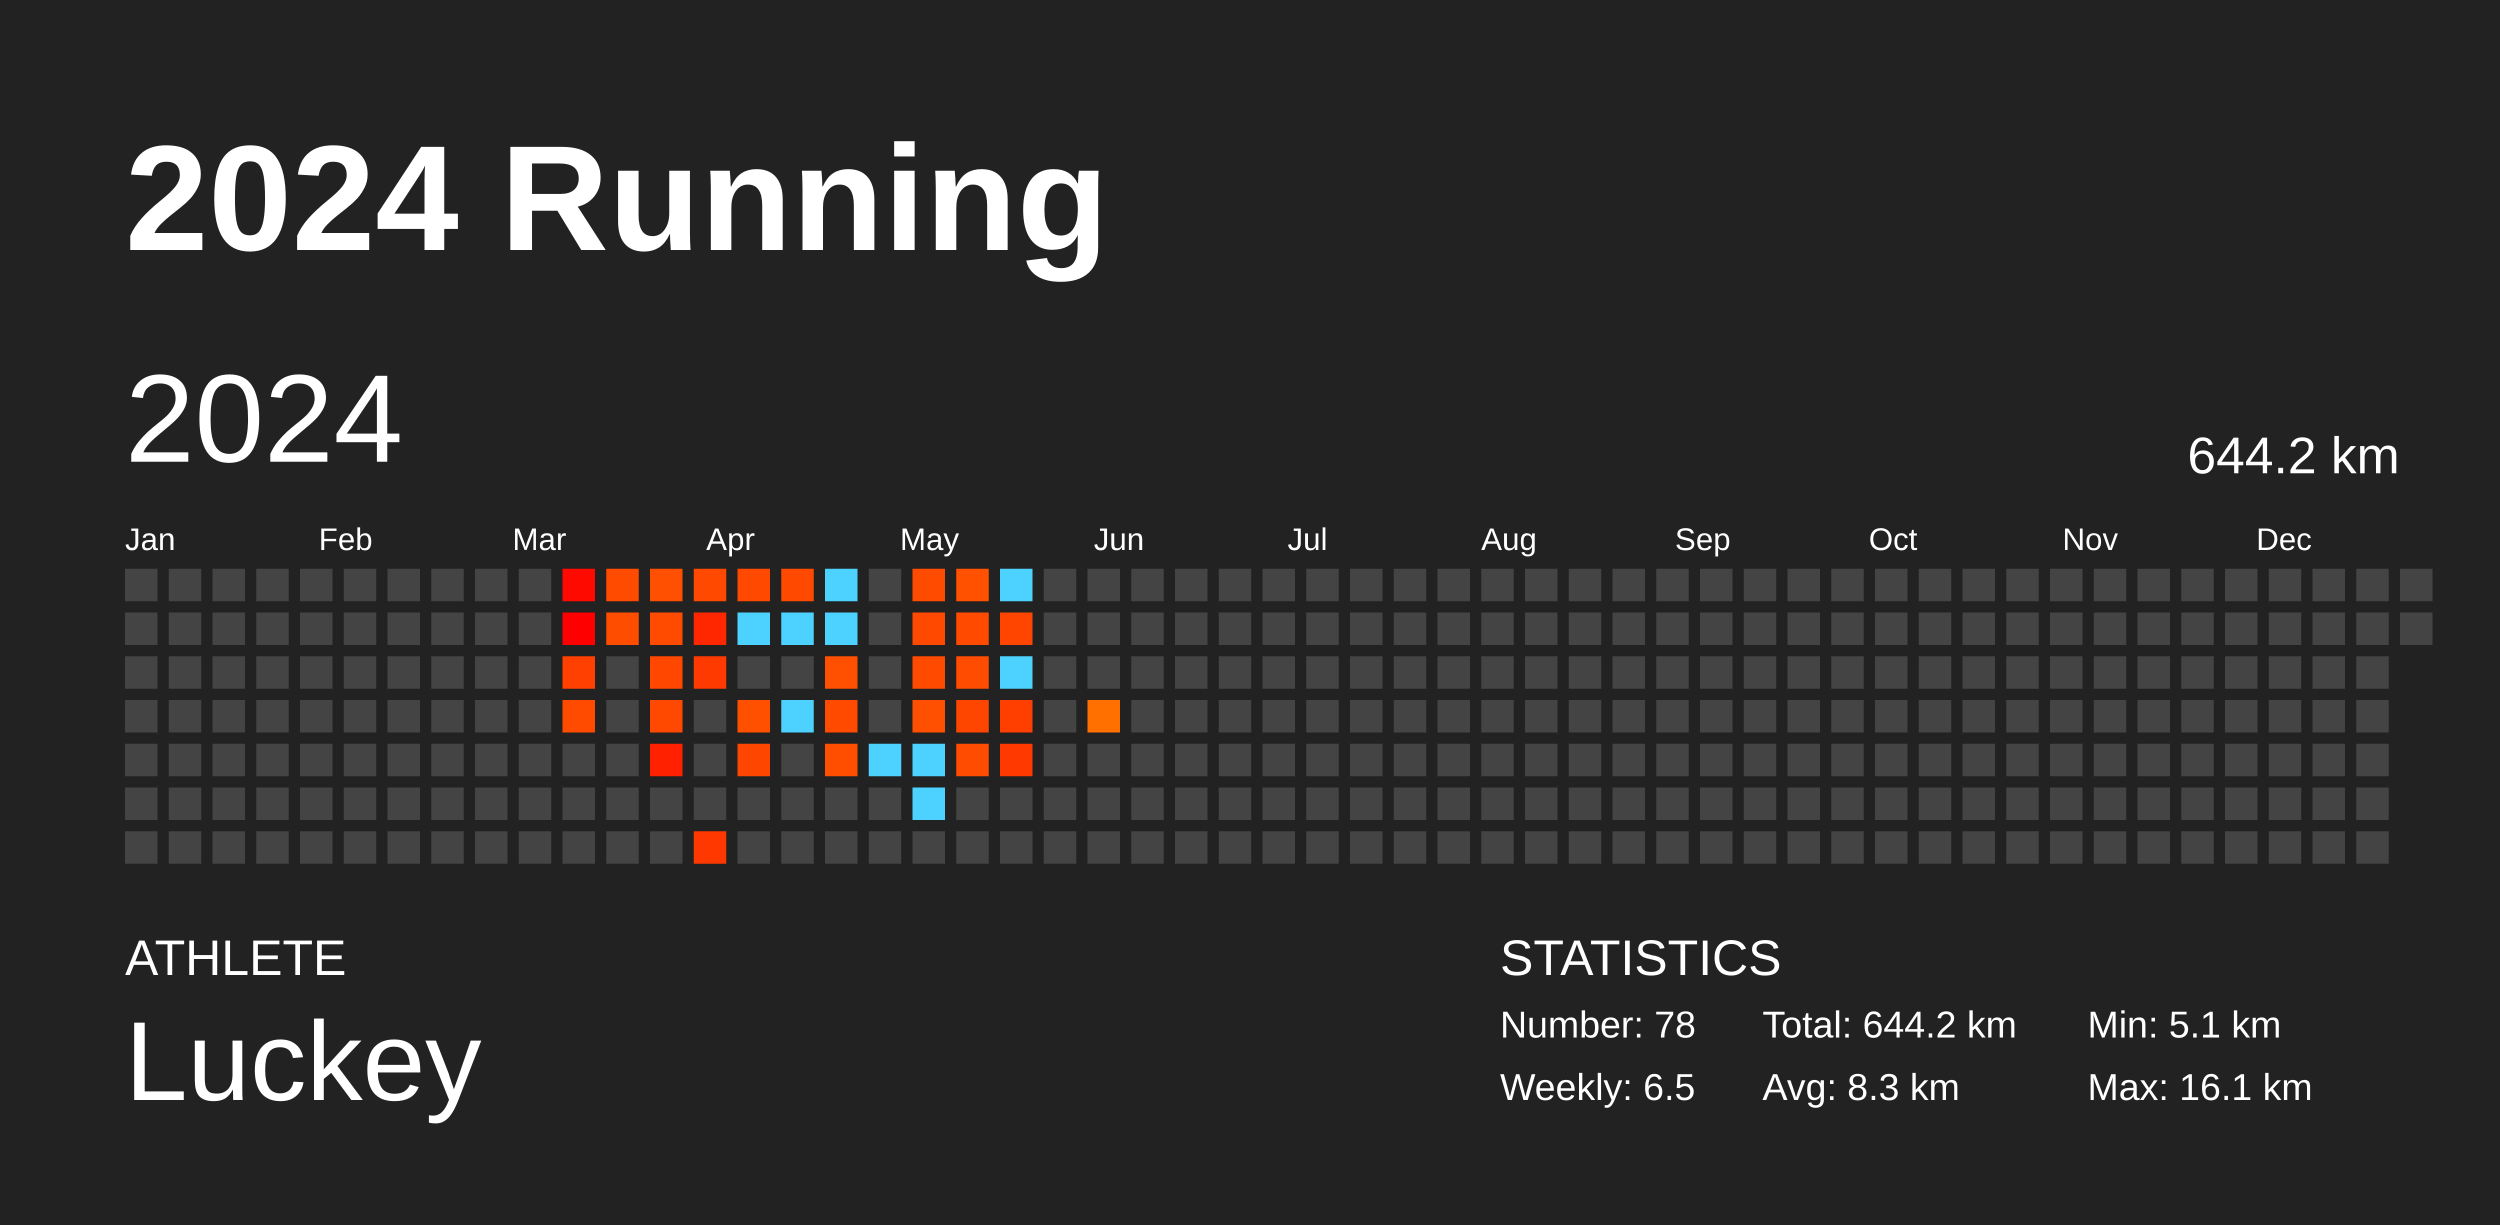
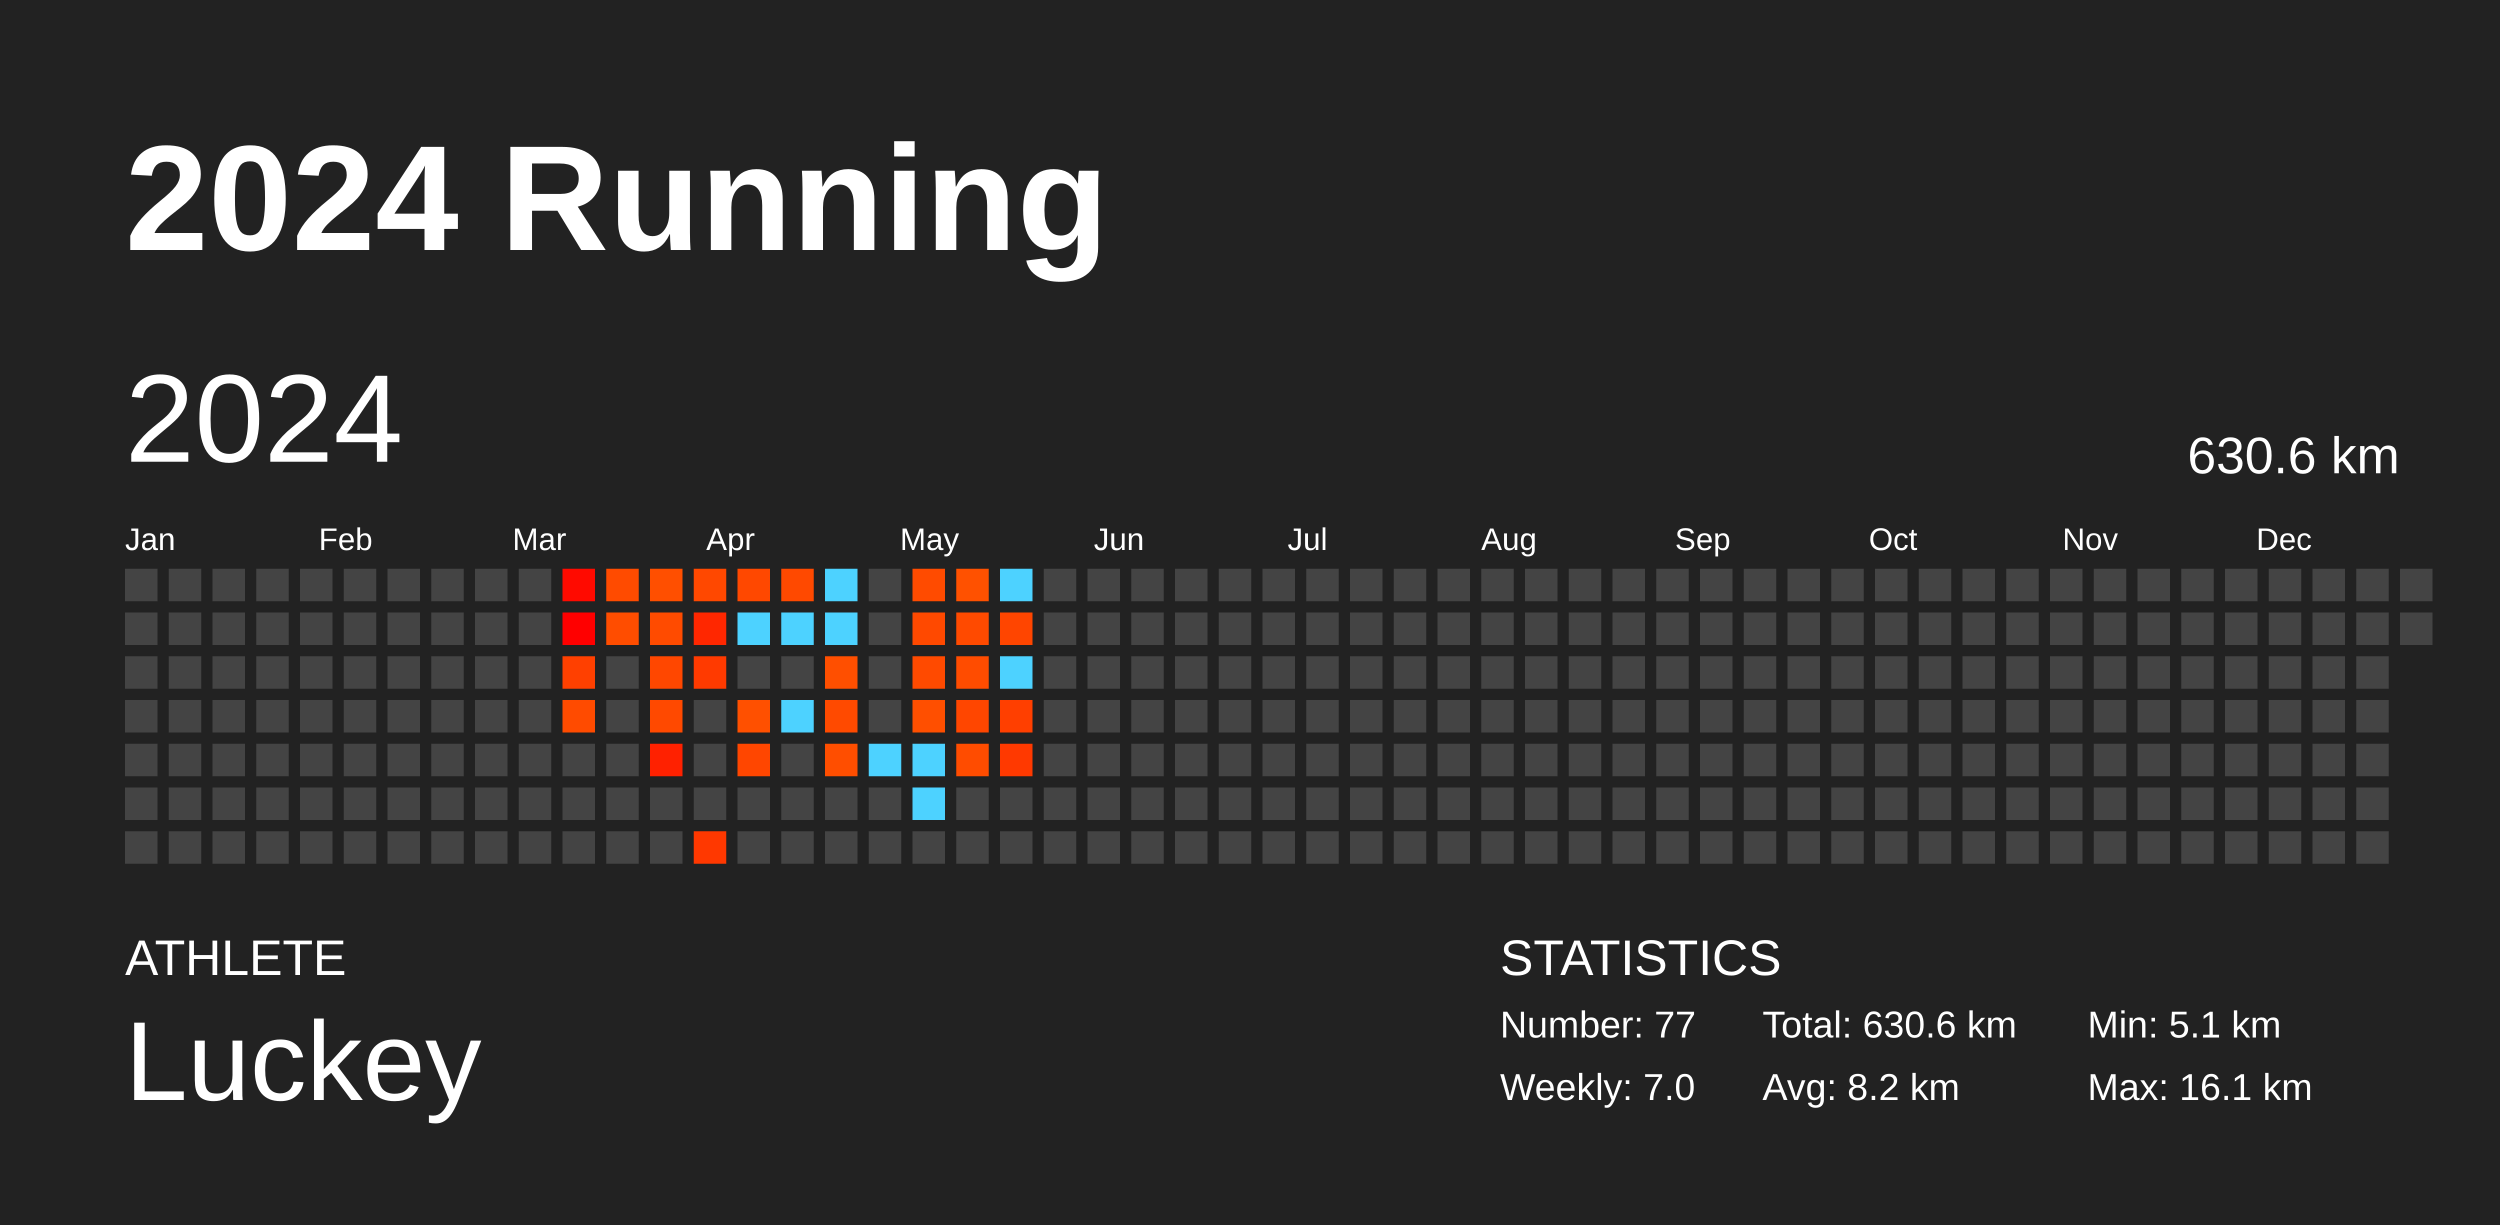
<svg xmlns="http://www.w3.org/2000/svg" baseProfile="full" height="98mm" version="1.1" viewBox="0,0,200,98" width="200mm">
  <defs />
  <rect fill="#222222" height="98" width="200" x="0" y="0" />
  <text fill="#FFFFFF" style="font-size:12px; font-family:Arial; font-weight:bold;" x="10" y="20">2024 Running</text>
  <text fill="#FFFFFF" style="font-size:4px; font-family:Arial" x="10" y="78">ATHLETE</text>
  <text fill="#FFFFFF" style="font-size:9px; font-family:Arial" x="10" y="88">Luckey</text>
  <text fill="#FFFFFF" style="font-size:4px; font-family:Arial" x="120" y="78">STATISTICS</text>
-   <text fill="#FFFFFF" style="font-size:3px; font-family:Arial" x="120" y="83">Number: 78</text>
-   <text fill="#FFFFFF" style="font-size:3px; font-family:Arial" x="120" y="88">Weekly: 6.5</text>
-   <text fill="#FFFFFF" style="font-size:3px; font-family:Arial" x="141" y="83">Total: 644.2 km</text>
-   <text fill="#FFFFFF" style="font-size:3px; font-family:Arial" x="141" y="88">Avg: 8.3 km</text>
+   <text fill="#FFFFFF" style="font-size:3px; font-family:Arial" x="120" y="83">Number: 77</text>
+   <text fill="#FFFFFF" style="font-size:3px; font-family:Arial" x="120" y="88">Weekly: 7.0</text>
+   <text fill="#FFFFFF" style="font-size:3px; font-family:Arial" x="141" y="83">Total: 630.6 km</text>
+   <text fill="#FFFFFF" style="font-size:3px; font-family:Arial" x="141" y="88">Avg: 8.2 km</text>
  <text fill="#FFFFFF" style="font-size:3px; font-family:Arial" x="167" y="83">Min: 5.1 km</text>
  <text fill="#FFFFFF" style="font-size:3px; font-family:Arial" x="167" y="88">Max: 16.1 km</text>
  <text dominant-baseline="hanging" fill="#FFFFFF" style="font-size:10.0px; font-family:Arial;" x="10" y="30">2024</text>
-   <text dominant-baseline="hanging" fill="#FFFFFF" style="font-size:4.125px; font-family:Arial;" x="175" y="35">644.2 km</text>
+   <text dominant-baseline="hanging" fill="#FFFFFF" style="font-size:4.125px; font-family:Arial;" x="175" y="35">630.6 km</text>
  <text fill="#FFFFFF" style="font-size:2.5px; font-family:Arial" x="10.0" y="44">Jan</text>
  <text fill="#FFFFFF" style="font-size:2.5px; font-family:Arial" x="25.5" y="44">Feb</text>
  <text fill="#FFFFFF" style="font-size:2.5px; font-family:Arial" x="41.0" y="44">Mar</text>
  <text fill="#FFFFFF" style="font-size:2.5px; font-family:Arial" x="56.5" y="44">Apr</text>
  <text fill="#FFFFFF" style="font-size:2.5px; font-family:Arial" x="72.0" y="44">May</text>
  <text fill="#FFFFFF" style="font-size:2.5px; font-family:Arial" x="87.5" y="44">Jun</text>
  <text fill="#FFFFFF" style="font-size:2.5px; font-family:Arial" x="103.0" y="44">Jul</text>
  <text fill="#FFFFFF" style="font-size:2.5px; font-family:Arial" x="118.5" y="44">Aug</text>
  <text fill="#FFFFFF" style="font-size:2.5px; font-family:Arial" x="134.0" y="44">Sep</text>
  <text fill="#FFFFFF" style="font-size:2.5px; font-family:Arial" x="149.5" y="44">Oct</text>
  <text fill="#FFFFFF" style="font-size:2.5px; font-family:Arial" x="165.0" y="44">Nov</text>
  <text fill="#FFFFFF" style="font-size:2.5px; font-family:Arial" x="180.5" y="44">Dec</text>
  <rect fill="#444444" height="2.6" width="2.6" x="10.0" y="45.5" />
  <rect fill="#444444" height="2.6" width="2.6" x="10.0" y="49.0" />
  <rect fill="#444444" height="2.6" width="2.6" x="10.0" y="52.5" />
  <rect fill="#444444" height="2.6" width="2.6" x="10.0" y="56.0" />
  <rect fill="#444444" height="2.6" width="2.6" x="10.0" y="59.5" />
  <rect fill="#444444" height="2.6" width="2.6" x="10.0" y="63.0" />
  <rect fill="#444444" height="2.6" width="2.6" x="10.0" y="66.5" />
  <rect fill="#444444" height="2.6" width="2.6" x="13.5" y="45.5" />
  <rect fill="#444444" height="2.6" width="2.6" x="13.5" y="49.0" />
  <rect fill="#444444" height="2.6" width="2.6" x="13.5" y="52.5" />
  <rect fill="#444444" height="2.6" width="2.6" x="13.5" y="56.0" />
  <rect fill="#444444" height="2.6" width="2.6" x="13.5" y="59.5" />
  <rect fill="#444444" height="2.6" width="2.6" x="13.5" y="63.0" />
  <rect fill="#444444" height="2.6" width="2.6" x="13.5" y="66.5" />
  <rect fill="#444444" height="2.6" width="2.6" x="17.0" y="45.5" />
  <rect fill="#444444" height="2.6" width="2.6" x="17.0" y="49.0" />
  <rect fill="#444444" height="2.6" width="2.6" x="17.0" y="52.5" />
  <rect fill="#444444" height="2.6" width="2.6" x="17.0" y="56.0" />
  <rect fill="#444444" height="2.6" width="2.6" x="17.0" y="59.5" />
  <rect fill="#444444" height="2.6" width="2.6" x="17.0" y="63.0" />
  <rect fill="#444444" height="2.6" width="2.6" x="17.0" y="66.5" />
  <rect fill="#444444" height="2.6" width="2.6" x="20.5" y="45.5" />
  <rect fill="#444444" height="2.6" width="2.6" x="20.5" y="49.0" />
  <rect fill="#444444" height="2.6" width="2.6" x="20.5" y="52.5" />
  <rect fill="#444444" height="2.6" width="2.6" x="20.5" y="56.0" />
  <rect fill="#444444" height="2.6" width="2.6" x="20.5" y="59.5" />
  <rect fill="#444444" height="2.6" width="2.6" x="20.5" y="63.0" />
  <rect fill="#444444" height="2.6" width="2.6" x="20.5" y="66.5" />
  <rect fill="#444444" height="2.6" width="2.6" x="24.0" y="45.5" />
  <rect fill="#444444" height="2.6" width="2.6" x="24.0" y="49.0" />
  <rect fill="#444444" height="2.6" width="2.6" x="24.0" y="52.5" />
  <rect fill="#444444" height="2.6" width="2.6" x="24.0" y="56.0" />
  <rect fill="#444444" height="2.6" width="2.6" x="24.0" y="59.5" />
  <rect fill="#444444" height="2.6" width="2.6" x="24.0" y="63.0" />
  <rect fill="#444444" height="2.6" width="2.6" x="24.0" y="66.5" />
  <rect fill="#444444" height="2.6" width="2.6" x="27.5" y="45.5" />
  <rect fill="#444444" height="2.6" width="2.6" x="27.5" y="49.0" />
  <rect fill="#444444" height="2.6" width="2.6" x="27.5" y="52.5" />
  <rect fill="#444444" height="2.6" width="2.6" x="27.5" y="56.0" />
  <rect fill="#444444" height="2.6" width="2.6" x="27.5" y="59.5" />
  <rect fill="#444444" height="2.6" width="2.6" x="27.5" y="63.0" />
  <rect fill="#444444" height="2.6" width="2.6" x="27.5" y="66.5" />
  <rect fill="#444444" height="2.6" width="2.6" x="31.0" y="45.5" />
  <rect fill="#444444" height="2.6" width="2.6" x="31.0" y="49.0" />
  <rect fill="#444444" height="2.6" width="2.6" x="31.0" y="52.5" />
  <rect fill="#444444" height="2.6" width="2.6" x="31.0" y="56.0" />
  <rect fill="#444444" height="2.6" width="2.6" x="31.0" y="59.5" />
  <rect fill="#444444" height="2.6" width="2.6" x="31.0" y="63.0" />
  <rect fill="#444444" height="2.6" width="2.6" x="31.0" y="66.5" />
  <rect fill="#444444" height="2.6" width="2.6" x="34.5" y="45.5" />
  <rect fill="#444444" height="2.6" width="2.6" x="34.5" y="49.0" />
  <rect fill="#444444" height="2.6" width="2.6" x="34.5" y="52.5" />
  <rect fill="#444444" height="2.6" width="2.6" x="34.5" y="56.0" />
  <rect fill="#444444" height="2.6" width="2.6" x="34.5" y="59.5" />
  <rect fill="#444444" height="2.6" width="2.6" x="34.5" y="63.0" />
  <rect fill="#444444" height="2.6" width="2.6" x="34.5" y="66.5" />
  <rect fill="#444444" height="2.6" width="2.6" x="38.0" y="45.5" />
  <rect fill="#444444" height="2.6" width="2.6" x="38.0" y="49.0" />
  <rect fill="#444444" height="2.6" width="2.6" x="38.0" y="52.5" />
  <rect fill="#444444" height="2.6" width="2.6" x="38.0" y="56.0" />
  <rect fill="#444444" height="2.6" width="2.6" x="38.0" y="59.5" />
  <rect fill="#444444" height="2.6" width="2.6" x="38.0" y="63.0" />
  <rect fill="#444444" height="2.6" width="2.6" x="38.0" y="66.5" />
  <rect fill="#444444" height="2.6" width="2.6" x="41.5" y="45.5" />
  <rect fill="#444444" height="2.6" width="2.6" x="41.5" y="49.0" />
  <rect fill="#444444" height="2.6" width="2.6" x="41.5" y="52.5" />
  <rect fill="#444444" height="2.6" width="2.6" x="41.5" y="56.0" />
  <rect fill="#444444" height="2.6" width="2.6" x="41.5" y="59.5" />
  <rect fill="#444444" height="2.6" width="2.6" x="41.5" y="63.0" />
  <rect fill="#444444" height="2.6" width="2.6" x="41.5" y="66.5" />
  <rect fill="#ff0a00" height="2.6" width="2.6" x="45.0" y="45.5" />
  <rect fill="red" height="2.6" width="2.6" x="45.0" y="49.0" />
  <rect fill="#ff4000" height="2.6" width="2.6" x="45.0" y="52.5" />
  <rect fill="#ff4b00" height="2.6" width="2.6" x="45.0" y="56.0" />
  <rect fill="#444444" height="2.6" width="2.6" x="45.0" y="59.5" />
  <rect fill="#444444" height="2.6" width="2.6" x="45.0" y="63.0" />
  <rect fill="#444444" height="2.6" width="2.6" x="45.0" y="66.5" />
  <rect fill="#ff4b00" height="2.6" width="2.6" x="48.5" y="45.5" />
  <rect fill="#ff4d00" height="2.6" width="2.6" x="48.5" y="49.0" />
  <rect fill="#444444" height="2.6" width="2.6" x="48.5" y="52.5" />
  <rect fill="#444444" height="2.6" width="2.6" x="48.5" y="56.0" />
  <rect fill="#444444" height="2.6" width="2.6" x="48.5" y="59.5" />
  <rect fill="#444444" height="2.6" width="2.6" x="48.5" y="63.0" />
  <rect fill="#444444" height="2.6" width="2.6" x="48.5" y="66.5" />
  <rect fill="#ff4f00" height="2.6" width="2.6" x="52.0" y="45.5" />
  <rect fill="#ff4b00" height="2.6" width="2.6" x="52.0" y="49.0" />
  <rect fill="#ff4700" height="2.6" width="2.6" x="52.0" y="52.5" />
  <rect fill="#ff4900" height="2.6" width="2.6" x="52.0" y="56.0" />
  <rect fill="#ff2100" height="2.6" width="2.6" x="52.0" y="59.5" />
  <rect fill="#444444" height="2.6" width="2.6" x="52.0" y="63.0" />
  <rect fill="#444444" height="2.6" width="2.6" x="52.0" y="66.5" />
  <rect fill="#ff4800" height="2.6" width="2.6" x="55.5" y="45.5" />
  <rect fill="#ff2700" height="2.6" width="2.6" x="55.5" y="49.0" />
  <rect fill="#ff3a00" height="2.6" width="2.6" x="55.5" y="52.5" />
  <rect fill="#444444" height="2.6" width="2.6" x="55.5" y="56.0" />
  <rect fill="#444444" height="2.6" width="2.6" x="55.5" y="59.5" />
  <rect fill="#444444" height="2.6" width="2.6" x="55.5" y="63.0" />
  <rect fill="#ff3800" height="2.6" width="2.6" x="55.5" y="66.5" />
  <rect fill="#ff4800" height="2.6" width="2.6" x="59.0" y="45.5" />
  <rect fill="#4dd2ff" height="2.6" width="2.6" x="59.0" y="49.0" />
  <rect fill="#444444" height="2.6" width="2.6" x="59.0" y="52.5" />
  <rect fill="#ff5000" height="2.6" width="2.6" x="59.0" y="56.0" />
  <rect fill="#ff4600" height="2.6" width="2.6" x="59.0" y="59.5" />
  <rect fill="#444444" height="2.6" width="2.6" x="59.0" y="63.0" />
  <rect fill="#444444" height="2.6" width="2.6" x="59.0" y="66.5" />
  <rect fill="#ff4900" height="2.6" width="2.6" x="62.5" y="45.5" />
  <rect fill="#4dd2ff" height="2.6" width="2.6" x="62.5" y="49.0" />
  <rect fill="#444444" height="2.6" width="2.6" x="62.5" y="52.5" />
  <rect fill="#4dd2ff" height="2.6" width="2.6" x="62.5" y="56.0" />
  <rect fill="#444444" height="2.6" width="2.6" x="62.5" y="59.5" />
  <rect fill="#444444" height="2.6" width="2.6" x="62.5" y="63.0" />
  <rect fill="#444444" height="2.6" width="2.6" x="62.5" y="66.5" />
  <rect fill="#4dd2ff" height="2.6" width="2.6" x="66.0" y="45.5" />
  <rect fill="#4dd2ff" height="2.6" width="2.6" x="66.0" y="49.0" />
  <rect fill="#ff4f00" height="2.6" width="2.6" x="66.0" y="52.5" />
  <rect fill="#ff4a00" height="2.6" width="2.6" x="66.0" y="56.0" />
  <rect fill="#ff4e00" height="2.6" width="2.6" x="66.0" y="59.5" />
  <rect fill="#444444" height="2.6" width="2.6" x="66.0" y="63.0" />
  <rect fill="#444444" height="2.6" width="2.6" x="66.0" y="66.5" />
  <rect fill="#444444" height="2.6" width="2.6" x="69.5" y="45.5" />
  <rect fill="#444444" height="2.6" width="2.6" x="69.5" y="49.0" />
  <rect fill="#444444" height="2.6" width="2.6" x="69.5" y="52.5" />
  <rect fill="#444444" height="2.6" width="2.6" x="69.5" y="56.0" />
  <rect fill="#4dd2ff" height="2.6" width="2.6" x="69.5" y="59.5" />
  <rect fill="#444444" height="2.6" width="2.6" x="69.5" y="63.0" />
  <rect fill="#444444" height="2.6" width="2.6" x="69.5" y="66.5" />
  <rect fill="#ff4b00" height="2.6" width="2.6" x="73.0" y="45.5" />
  <rect fill="#ff4900" height="2.6" width="2.6" x="73.0" y="49.0" />
  <rect fill="#ff4a00" height="2.6" width="2.6" x="73.0" y="52.5" />
  <rect fill="#ff4f00" height="2.6" width="2.6" x="73.0" y="56.0" />
  <rect fill="#4dd2ff" height="2.6" width="2.6" x="73.0" y="59.5" />
  <rect fill="#4dd2ff" height="2.6" width="2.6" x="73.0" y="63.0" />
  <rect fill="#444444" height="2.6" width="2.6" x="73.0" y="66.5" />
  <rect fill="#ff5100" height="2.6" width="2.6" x="76.5" y="45.5" />
  <rect fill="#ff4a00" height="2.6" width="2.6" x="76.5" y="49.0" />
  <rect fill="#ff4c00" height="2.6" width="2.6" x="76.5" y="52.5" />
  <rect fill="#ff4600" height="2.6" width="2.6" x="76.5" y="56.0" />
  <rect fill="#ff4c00" height="2.6" width="2.6" x="76.5" y="59.5" />
  <rect fill="#444444" height="2.6" width="2.6" x="76.5" y="63.0" />
  <rect fill="#444444" height="2.6" width="2.6" x="76.5" y="66.5" />
  <rect fill="#4dd2ff" height="2.6" width="2.6" x="80.0" y="45.5" />
  <rect fill="#ff4500" height="2.6" width="2.6" x="80.0" y="49.0" />
  <rect fill="#4dd2ff" height="2.6" width="2.6" x="80.0" y="52.5" />
  <rect fill="#ff3f00" height="2.6" width="2.6" x="80.0" y="56.0" />
  <rect fill="#ff3900" height="2.6" width="2.6" x="80.0" y="59.5" />
  <rect fill="#444444" height="2.6" width="2.6" x="80.0" y="63.0" />
  <rect fill="#444444" height="2.6" width="2.6" x="80.0" y="66.5" />
  <rect fill="#444444" height="2.6" width="2.6" x="83.5" y="45.5" />
  <rect fill="#444444" height="2.6" width="2.6" x="83.5" y="49.0" />
  <rect fill="#444444" height="2.6" width="2.6" x="83.5" y="52.5" />
  <rect fill="#444444" height="2.6" width="2.6" x="83.5" y="56.0" />
  <rect fill="#444444" height="2.6" width="2.6" x="83.5" y="59.5" />
  <rect fill="#444444" height="2.6" width="2.6" x="83.5" y="63.0" />
  <rect fill="#444444" height="2.6" width="2.6" x="83.5" y="66.5" />
  <rect fill="#444444" height="2.6" width="2.6" x="87.0" y="45.5" />
  <rect fill="#444444" height="2.6" width="2.6" x="87.0" y="49.0" />
  <rect fill="#444444" height="2.6" width="2.6" x="87.0" y="52.5" />
-   <rect fill="#ff7000" height="2.6" width="2.6" x="87.0" y="56.0" />
+   <rect fill="#444444" height="2.6" width="2.6" x="87.0" y="56.0" />
  <rect fill="#444444" height="2.6" width="2.6" x="87.0" y="59.5" />
  <rect fill="#444444" height="2.6" width="2.6" x="87.0" y="63.0" />
  <rect fill="#444444" height="2.6" width="2.6" x="87.0" y="66.5" />
  <rect fill="#444444" height="2.6" width="2.6" x="90.5" y="45.5" />
  <rect fill="#444444" height="2.6" width="2.6" x="90.5" y="49.0" />
  <rect fill="#444444" height="2.6" width="2.6" x="90.5" y="52.5" />
  <rect fill="#444444" height="2.6" width="2.6" x="90.5" y="56.0" />
  <rect fill="#444444" height="2.6" width="2.6" x="90.5" y="59.5" />
  <rect fill="#444444" height="2.6" width="2.6" x="90.5" y="63.0" />
  <rect fill="#444444" height="2.6" width="2.6" x="90.5" y="66.5" />
  <rect fill="#444444" height="2.6" width="2.6" x="94.0" y="45.5" />
  <rect fill="#444444" height="2.6" width="2.6" x="94.0" y="49.0" />
  <rect fill="#444444" height="2.6" width="2.6" x="94.0" y="52.5" />
  <rect fill="#444444" height="2.6" width="2.6" x="94.0" y="56.0" />
  <rect fill="#444444" height="2.6" width="2.6" x="94.0" y="59.5" />
  <rect fill="#444444" height="2.6" width="2.6" x="94.0" y="63.0" />
  <rect fill="#444444" height="2.6" width="2.6" x="94.0" y="66.5" />
  <rect fill="#444444" height="2.6" width="2.6" x="97.5" y="45.5" />
  <rect fill="#444444" height="2.6" width="2.6" x="97.5" y="49.0" />
  <rect fill="#444444" height="2.6" width="2.6" x="97.5" y="52.5" />
  <rect fill="#444444" height="2.6" width="2.6" x="97.5" y="56.0" />
  <rect fill="#444444" height="2.6" width="2.6" x="97.5" y="59.5" />
  <rect fill="#444444" height="2.6" width="2.6" x="97.5" y="63.0" />
  <rect fill="#444444" height="2.6" width="2.6" x="97.5" y="66.5" />
  <rect fill="#444444" height="2.6" width="2.6" x="101.0" y="45.5" />
  <rect fill="#444444" height="2.6" width="2.6" x="101.0" y="49.0" />
  <rect fill="#444444" height="2.6" width="2.6" x="101.0" y="52.5" />
  <rect fill="#444444" height="2.6" width="2.6" x="101.0" y="56.0" />
  <rect fill="#444444" height="2.6" width="2.6" x="101.0" y="59.5" />
  <rect fill="#444444" height="2.6" width="2.6" x="101.0" y="63.0" />
  <rect fill="#444444" height="2.6" width="2.6" x="101.0" y="66.5" />
  <rect fill="#444444" height="2.6" width="2.6" x="104.5" y="45.5" />
  <rect fill="#444444" height="2.6" width="2.6" x="104.5" y="49.0" />
  <rect fill="#444444" height="2.6" width="2.6" x="104.5" y="52.5" />
  <rect fill="#444444" height="2.6" width="2.6" x="104.5" y="56.0" />
  <rect fill="#444444" height="2.6" width="2.6" x="104.5" y="59.5" />
  <rect fill="#444444" height="2.6" width="2.6" x="104.5" y="63.0" />
  <rect fill="#444444" height="2.6" width="2.6" x="104.5" y="66.5" />
  <rect fill="#444444" height="2.6" width="2.6" x="108.0" y="45.5" />
  <rect fill="#444444" height="2.6" width="2.6" x="108.0" y="49.0" />
  <rect fill="#444444" height="2.6" width="2.6" x="108.0" y="52.5" />
  <rect fill="#444444" height="2.6" width="2.6" x="108.0" y="56.0" />
  <rect fill="#444444" height="2.6" width="2.6" x="108.0" y="59.5" />
  <rect fill="#444444" height="2.6" width="2.6" x="108.0" y="63.0" />
  <rect fill="#444444" height="2.6" width="2.6" x="108.0" y="66.5" />
  <rect fill="#444444" height="2.6" width="2.6" x="111.5" y="45.5" />
  <rect fill="#444444" height="2.6" width="2.6" x="111.5" y="49.0" />
  <rect fill="#444444" height="2.6" width="2.6" x="111.5" y="52.5" />
  <rect fill="#444444" height="2.6" width="2.6" x="111.5" y="56.0" />
  <rect fill="#444444" height="2.6" width="2.6" x="111.5" y="59.5" />
  <rect fill="#444444" height="2.6" width="2.6" x="111.5" y="63.0" />
  <rect fill="#444444" height="2.6" width="2.6" x="111.5" y="66.5" />
  <rect fill="#444444" height="2.6" width="2.6" x="115.0" y="45.5" />
  <rect fill="#444444" height="2.6" width="2.6" x="115.0" y="49.0" />
  <rect fill="#444444" height="2.6" width="2.6" x="115.0" y="52.5" />
  <rect fill="#444444" height="2.6" width="2.6" x="115.0" y="56.0" />
  <rect fill="#444444" height="2.6" width="2.6" x="115.0" y="59.5" />
  <rect fill="#444444" height="2.6" width="2.6" x="115.0" y="63.0" />
  <rect fill="#444444" height="2.6" width="2.6" x="115.0" y="66.5" />
  <rect fill="#444444" height="2.6" width="2.6" x="118.5" y="45.5" />
  <rect fill="#444444" height="2.6" width="2.6" x="118.5" y="49.0" />
  <rect fill="#444444" height="2.6" width="2.6" x="118.5" y="52.5" />
  <rect fill="#444444" height="2.6" width="2.6" x="118.5" y="56.0" />
  <rect fill="#444444" height="2.6" width="2.6" x="118.5" y="59.5" />
  <rect fill="#444444" height="2.6" width="2.6" x="118.5" y="63.0" />
  <rect fill="#444444" height="2.6" width="2.6" x="118.5" y="66.5" />
  <rect fill="#444444" height="2.6" width="2.6" x="122.0" y="45.5" />
  <rect fill="#444444" height="2.6" width="2.6" x="122.0" y="49.0" />
  <rect fill="#444444" height="2.6" width="2.6" x="122.0" y="52.5" />
  <rect fill="#444444" height="2.6" width="2.6" x="122.0" y="56.0" />
  <rect fill="#444444" height="2.6" width="2.6" x="122.0" y="59.5" />
  <rect fill="#444444" height="2.6" width="2.6" x="122.0" y="63.0" />
  <rect fill="#444444" height="2.6" width="2.6" x="122.0" y="66.5" />
  <rect fill="#444444" height="2.6" width="2.6" x="125.5" y="45.5" />
  <rect fill="#444444" height="2.6" width="2.6" x="125.5" y="49.0" />
  <rect fill="#444444" height="2.6" width="2.6" x="125.5" y="52.5" />
  <rect fill="#444444" height="2.6" width="2.6" x="125.5" y="56.0" />
  <rect fill="#444444" height="2.6" width="2.6" x="125.5" y="59.5" />
  <rect fill="#444444" height="2.6" width="2.6" x="125.5" y="63.0" />
  <rect fill="#444444" height="2.6" width="2.6" x="125.5" y="66.5" />
  <rect fill="#444444" height="2.6" width="2.6" x="129.0" y="45.5" />
  <rect fill="#444444" height="2.6" width="2.6" x="129.0" y="49.0" />
  <rect fill="#444444" height="2.6" width="2.6" x="129.0" y="52.5" />
  <rect fill="#444444" height="2.6" width="2.6" x="129.0" y="56.0" />
  <rect fill="#444444" height="2.6" width="2.6" x="129.0" y="59.5" />
  <rect fill="#444444" height="2.6" width="2.6" x="129.0" y="63.0" />
  <rect fill="#444444" height="2.6" width="2.6" x="129.0" y="66.5" />
  <rect fill="#444444" height="2.6" width="2.6" x="132.5" y="45.5" />
  <rect fill="#444444" height="2.6" width="2.6" x="132.5" y="49.0" />
  <rect fill="#444444" height="2.6" width="2.6" x="132.5" y="52.5" />
  <rect fill="#444444" height="2.6" width="2.6" x="132.5" y="56.0" />
  <rect fill="#444444" height="2.6" width="2.6" x="132.5" y="59.5" />
  <rect fill="#444444" height="2.6" width="2.6" x="132.5" y="63.0" />
  <rect fill="#444444" height="2.6" width="2.6" x="132.5" y="66.5" />
  <rect fill="#444444" height="2.6" width="2.6" x="136.0" y="45.5" />
  <rect fill="#444444" height="2.6" width="2.6" x="136.0" y="49.0" />
  <rect fill="#444444" height="2.6" width="2.6" x="136.0" y="52.5" />
  <rect fill="#444444" height="2.6" width="2.6" x="136.0" y="56.0" />
  <rect fill="#444444" height="2.6" width="2.6" x="136.0" y="59.5" />
  <rect fill="#444444" height="2.6" width="2.6" x="136.0" y="63.0" />
  <rect fill="#444444" height="2.6" width="2.6" x="136.0" y="66.5" />
  <rect fill="#444444" height="2.6" width="2.6" x="139.5" y="45.5" />
  <rect fill="#444444" height="2.6" width="2.6" x="139.5" y="49.0" />
  <rect fill="#444444" height="2.6" width="2.6" x="139.5" y="52.5" />
  <rect fill="#444444" height="2.6" width="2.6" x="139.5" y="56.0" />
  <rect fill="#444444" height="2.6" width="2.6" x="139.5" y="59.5" />
  <rect fill="#444444" height="2.6" width="2.6" x="139.5" y="63.0" />
  <rect fill="#444444" height="2.6" width="2.6" x="139.5" y="66.5" />
  <rect fill="#444444" height="2.6" width="2.6" x="143.0" y="45.5" />
  <rect fill="#444444" height="2.6" width="2.6" x="143.0" y="49.0" />
  <rect fill="#444444" height="2.6" width="2.6" x="143.0" y="52.5" />
  <rect fill="#444444" height="2.6" width="2.6" x="143.0" y="56.0" />
  <rect fill="#444444" height="2.6" width="2.6" x="143.0" y="59.5" />
  <rect fill="#444444" height="2.6" width="2.6" x="143.0" y="63.0" />
  <rect fill="#444444" height="2.6" width="2.6" x="143.0" y="66.5" />
  <rect fill="#444444" height="2.6" width="2.6" x="146.5" y="45.5" />
  <rect fill="#444444" height="2.6" width="2.6" x="146.5" y="49.0" />
  <rect fill="#444444" height="2.6" width="2.6" x="146.5" y="52.5" />
  <rect fill="#444444" height="2.6" width="2.6" x="146.5" y="56.0" />
  <rect fill="#444444" height="2.6" width="2.6" x="146.5" y="59.5" />
  <rect fill="#444444" height="2.6" width="2.6" x="146.5" y="63.0" />
  <rect fill="#444444" height="2.6" width="2.6" x="146.5" y="66.5" />
  <rect fill="#444444" height="2.6" width="2.6" x="150.0" y="45.5" />
  <rect fill="#444444" height="2.6" width="2.6" x="150.0" y="49.0" />
  <rect fill="#444444" height="2.6" width="2.6" x="150.0" y="52.5" />
  <rect fill="#444444" height="2.6" width="2.6" x="150.0" y="56.0" />
  <rect fill="#444444" height="2.6" width="2.6" x="150.0" y="59.5" />
  <rect fill="#444444" height="2.6" width="2.6" x="150.0" y="63.0" />
  <rect fill="#444444" height="2.6" width="2.6" x="150.0" y="66.5" />
  <rect fill="#444444" height="2.6" width="2.6" x="153.5" y="45.5" />
  <rect fill="#444444" height="2.6" width="2.6" x="153.5" y="49.0" />
  <rect fill="#444444" height="2.6" width="2.6" x="153.5" y="52.5" />
  <rect fill="#444444" height="2.6" width="2.6" x="153.5" y="56.0" />
  <rect fill="#444444" height="2.6" width="2.6" x="153.5" y="59.5" />
  <rect fill="#444444" height="2.6" width="2.6" x="153.5" y="63.0" />
  <rect fill="#444444" height="2.6" width="2.6" x="153.5" y="66.5" />
  <rect fill="#444444" height="2.6" width="2.6" x="157.0" y="45.5" />
  <rect fill="#444444" height="2.6" width="2.6" x="157.0" y="49.0" />
  <rect fill="#444444" height="2.6" width="2.6" x="157.0" y="52.5" />
  <rect fill="#444444" height="2.6" width="2.6" x="157.0" y="56.0" />
  <rect fill="#444444" height="2.6" width="2.6" x="157.0" y="59.5" />
  <rect fill="#444444" height="2.6" width="2.6" x="157.0" y="63.0" />
  <rect fill="#444444" height="2.6" width="2.6" x="157.0" y="66.5" />
  <rect fill="#444444" height="2.6" width="2.6" x="160.5" y="45.5" />
  <rect fill="#444444" height="2.6" width="2.6" x="160.5" y="49.0" />
  <rect fill="#444444" height="2.6" width="2.6" x="160.5" y="52.5" />
  <rect fill="#444444" height="2.6" width="2.6" x="160.5" y="56.0" />
  <rect fill="#444444" height="2.6" width="2.6" x="160.5" y="59.5" />
  <rect fill="#444444" height="2.6" width="2.6" x="160.5" y="63.0" />
  <rect fill="#444444" height="2.6" width="2.6" x="160.5" y="66.5" />
  <rect fill="#444444" height="2.6" width="2.6" x="164.0" y="45.5" />
  <rect fill="#444444" height="2.6" width="2.6" x="164.0" y="49.0" />
  <rect fill="#444444" height="2.6" width="2.6" x="164.0" y="52.5" />
  <rect fill="#444444" height="2.6" width="2.6" x="164.0" y="56.0" />
  <rect fill="#444444" height="2.6" width="2.6" x="164.0" y="59.5" />
  <rect fill="#444444" height="2.6" width="2.6" x="164.0" y="63.0" />
  <rect fill="#444444" height="2.6" width="2.6" x="164.0" y="66.5" />
  <rect fill="#444444" height="2.6" width="2.6" x="167.5" y="45.5" />
  <rect fill="#444444" height="2.6" width="2.6" x="167.5" y="49.0" />
  <rect fill="#444444" height="2.6" width="2.6" x="167.5" y="52.5" />
  <rect fill="#444444" height="2.6" width="2.6" x="167.5" y="56.0" />
  <rect fill="#444444" height="2.6" width="2.6" x="167.5" y="59.5" />
  <rect fill="#444444" height="2.6" width="2.6" x="167.5" y="63.0" />
  <rect fill="#444444" height="2.6" width="2.6" x="167.5" y="66.5" />
  <rect fill="#444444" height="2.6" width="2.6" x="171.0" y="45.5" />
  <rect fill="#444444" height="2.6" width="2.6" x="171.0" y="49.0" />
  <rect fill="#444444" height="2.6" width="2.6" x="171.0" y="52.5" />
  <rect fill="#444444" height="2.6" width="2.6" x="171.0" y="56.0" />
  <rect fill="#444444" height="2.6" width="2.6" x="171.0" y="59.5" />
  <rect fill="#444444" height="2.6" width="2.6" x="171.0" y="63.0" />
  <rect fill="#444444" height="2.6" width="2.6" x="171.0" y="66.5" />
  <rect fill="#444444" height="2.6" width="2.6" x="174.5" y="45.5" />
  <rect fill="#444444" height="2.6" width="2.6" x="174.5" y="49.0" />
  <rect fill="#444444" height="2.6" width="2.6" x="174.5" y="52.5" />
  <rect fill="#444444" height="2.6" width="2.6" x="174.5" y="56.0" />
  <rect fill="#444444" height="2.6" width="2.6" x="174.5" y="59.5" />
  <rect fill="#444444" height="2.6" width="2.6" x="174.5" y="63.0" />
  <rect fill="#444444" height="2.6" width="2.6" x="174.5" y="66.5" />
  <rect fill="#444444" height="2.6" width="2.6" x="178.0" y="45.5" />
  <rect fill="#444444" height="2.6" width="2.6" x="178.0" y="49.0" />
  <rect fill="#444444" height="2.6" width="2.6" x="178.0" y="52.5" />
  <rect fill="#444444" height="2.6" width="2.6" x="178.0" y="56.0" />
  <rect fill="#444444" height="2.6" width="2.6" x="178.0" y="59.5" />
  <rect fill="#444444" height="2.6" width="2.6" x="178.0" y="63.0" />
  <rect fill="#444444" height="2.6" width="2.6" x="178.0" y="66.5" />
  <rect fill="#444444" height="2.6" width="2.6" x="181.5" y="45.5" />
  <rect fill="#444444" height="2.6" width="2.6" x="181.5" y="49.0" />
  <rect fill="#444444" height="2.6" width="2.6" x="181.5" y="52.5" />
  <rect fill="#444444" height="2.6" width="2.6" x="181.5" y="56.0" />
  <rect fill="#444444" height="2.6" width="2.6" x="181.5" y="59.5" />
  <rect fill="#444444" height="2.6" width="2.6" x="181.5" y="63.0" />
  <rect fill="#444444" height="2.6" width="2.6" x="181.5" y="66.5" />
  <rect fill="#444444" height="2.6" width="2.6" x="185.0" y="45.5" />
  <rect fill="#444444" height="2.6" width="2.6" x="185.0" y="49.0" />
  <rect fill="#444444" height="2.6" width="2.6" x="185.0" y="52.5" />
  <rect fill="#444444" height="2.6" width="2.6" x="185.0" y="56.0" />
  <rect fill="#444444" height="2.6" width="2.6" x="185.0" y="59.5" />
  <rect fill="#444444" height="2.6" width="2.6" x="185.0" y="63.0" />
  <rect fill="#444444" height="2.6" width="2.6" x="185.0" y="66.5" />
  <rect fill="#444444" height="2.6" width="2.6" x="188.5" y="45.5" />
  <rect fill="#444444" height="2.6" width="2.6" x="188.5" y="49.0" />
  <rect fill="#444444" height="2.6" width="2.6" x="188.5" y="52.5" />
  <rect fill="#444444" height="2.6" width="2.6" x="188.5" y="56.0" />
  <rect fill="#444444" height="2.6" width="2.6" x="188.5" y="59.5" />
  <rect fill="#444444" height="2.6" width="2.6" x="188.5" y="63.0" />
  <rect fill="#444444" height="2.6" width="2.6" x="188.5" y="66.5" />
  <rect fill="#444444" height="2.6" width="2.6" x="192.0" y="45.5" />
  <rect fill="#444444" height="2.6" width="2.6" x="192.0" y="49.0" />
</svg>
